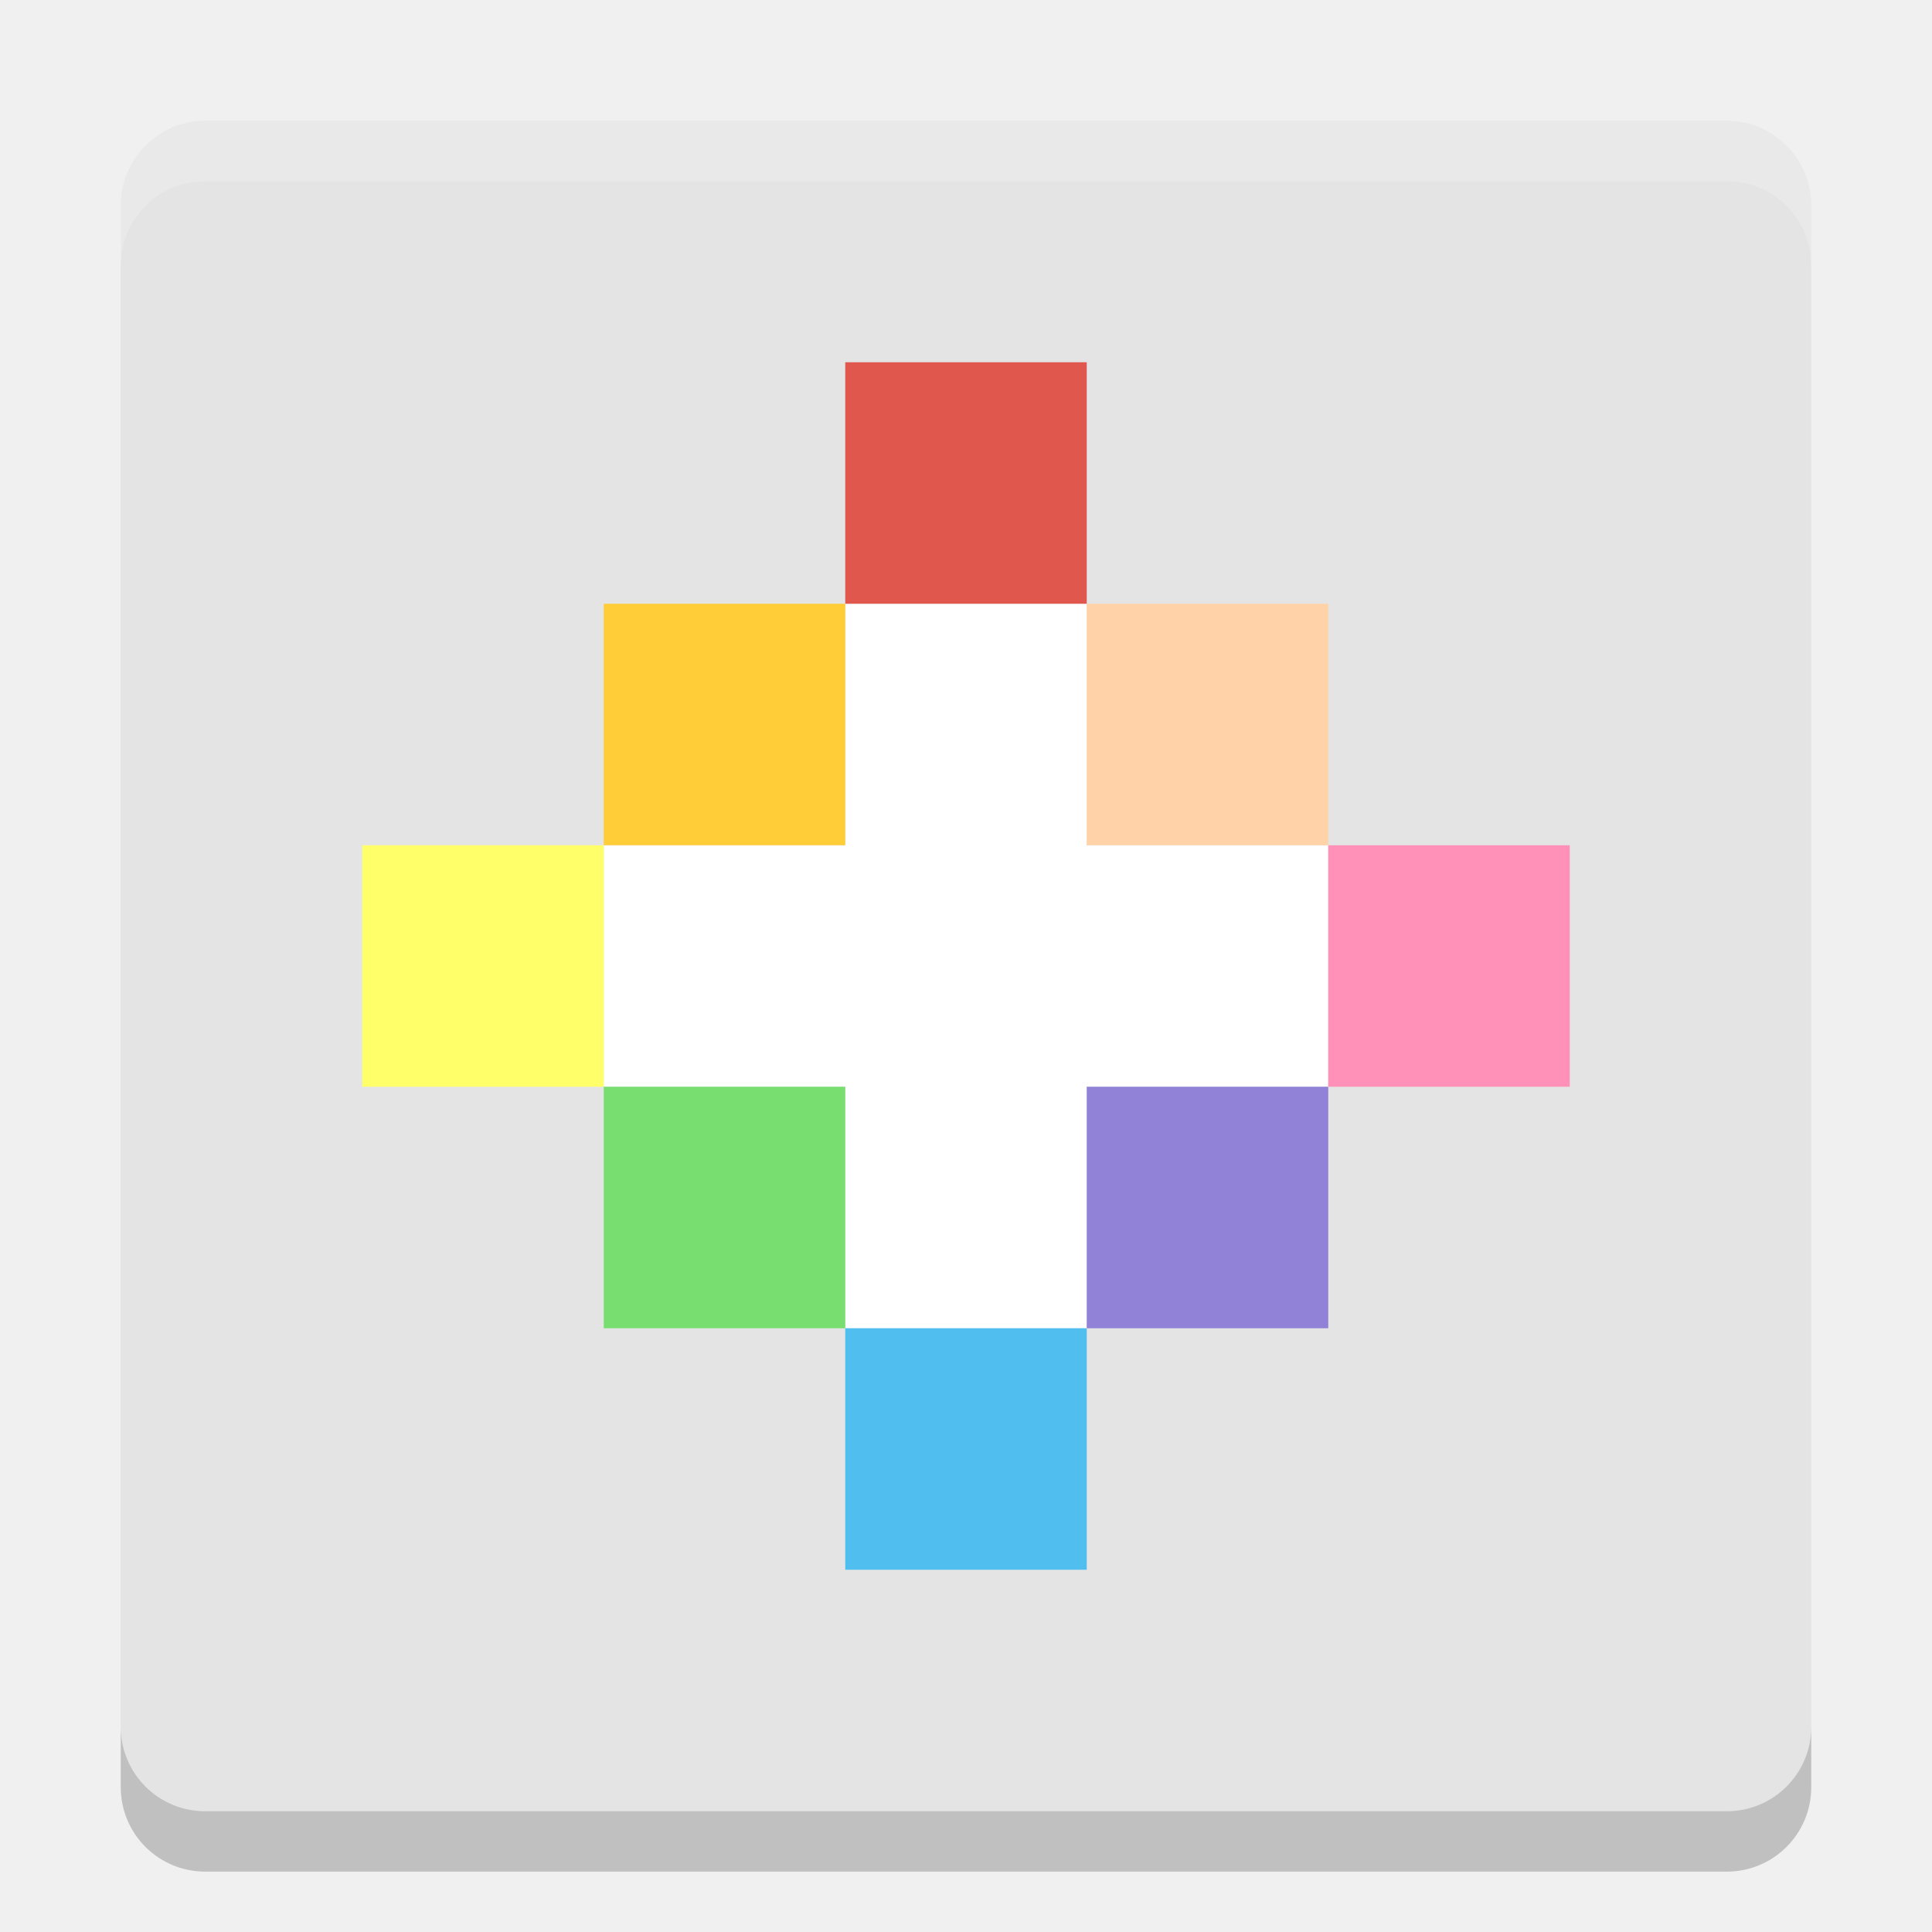
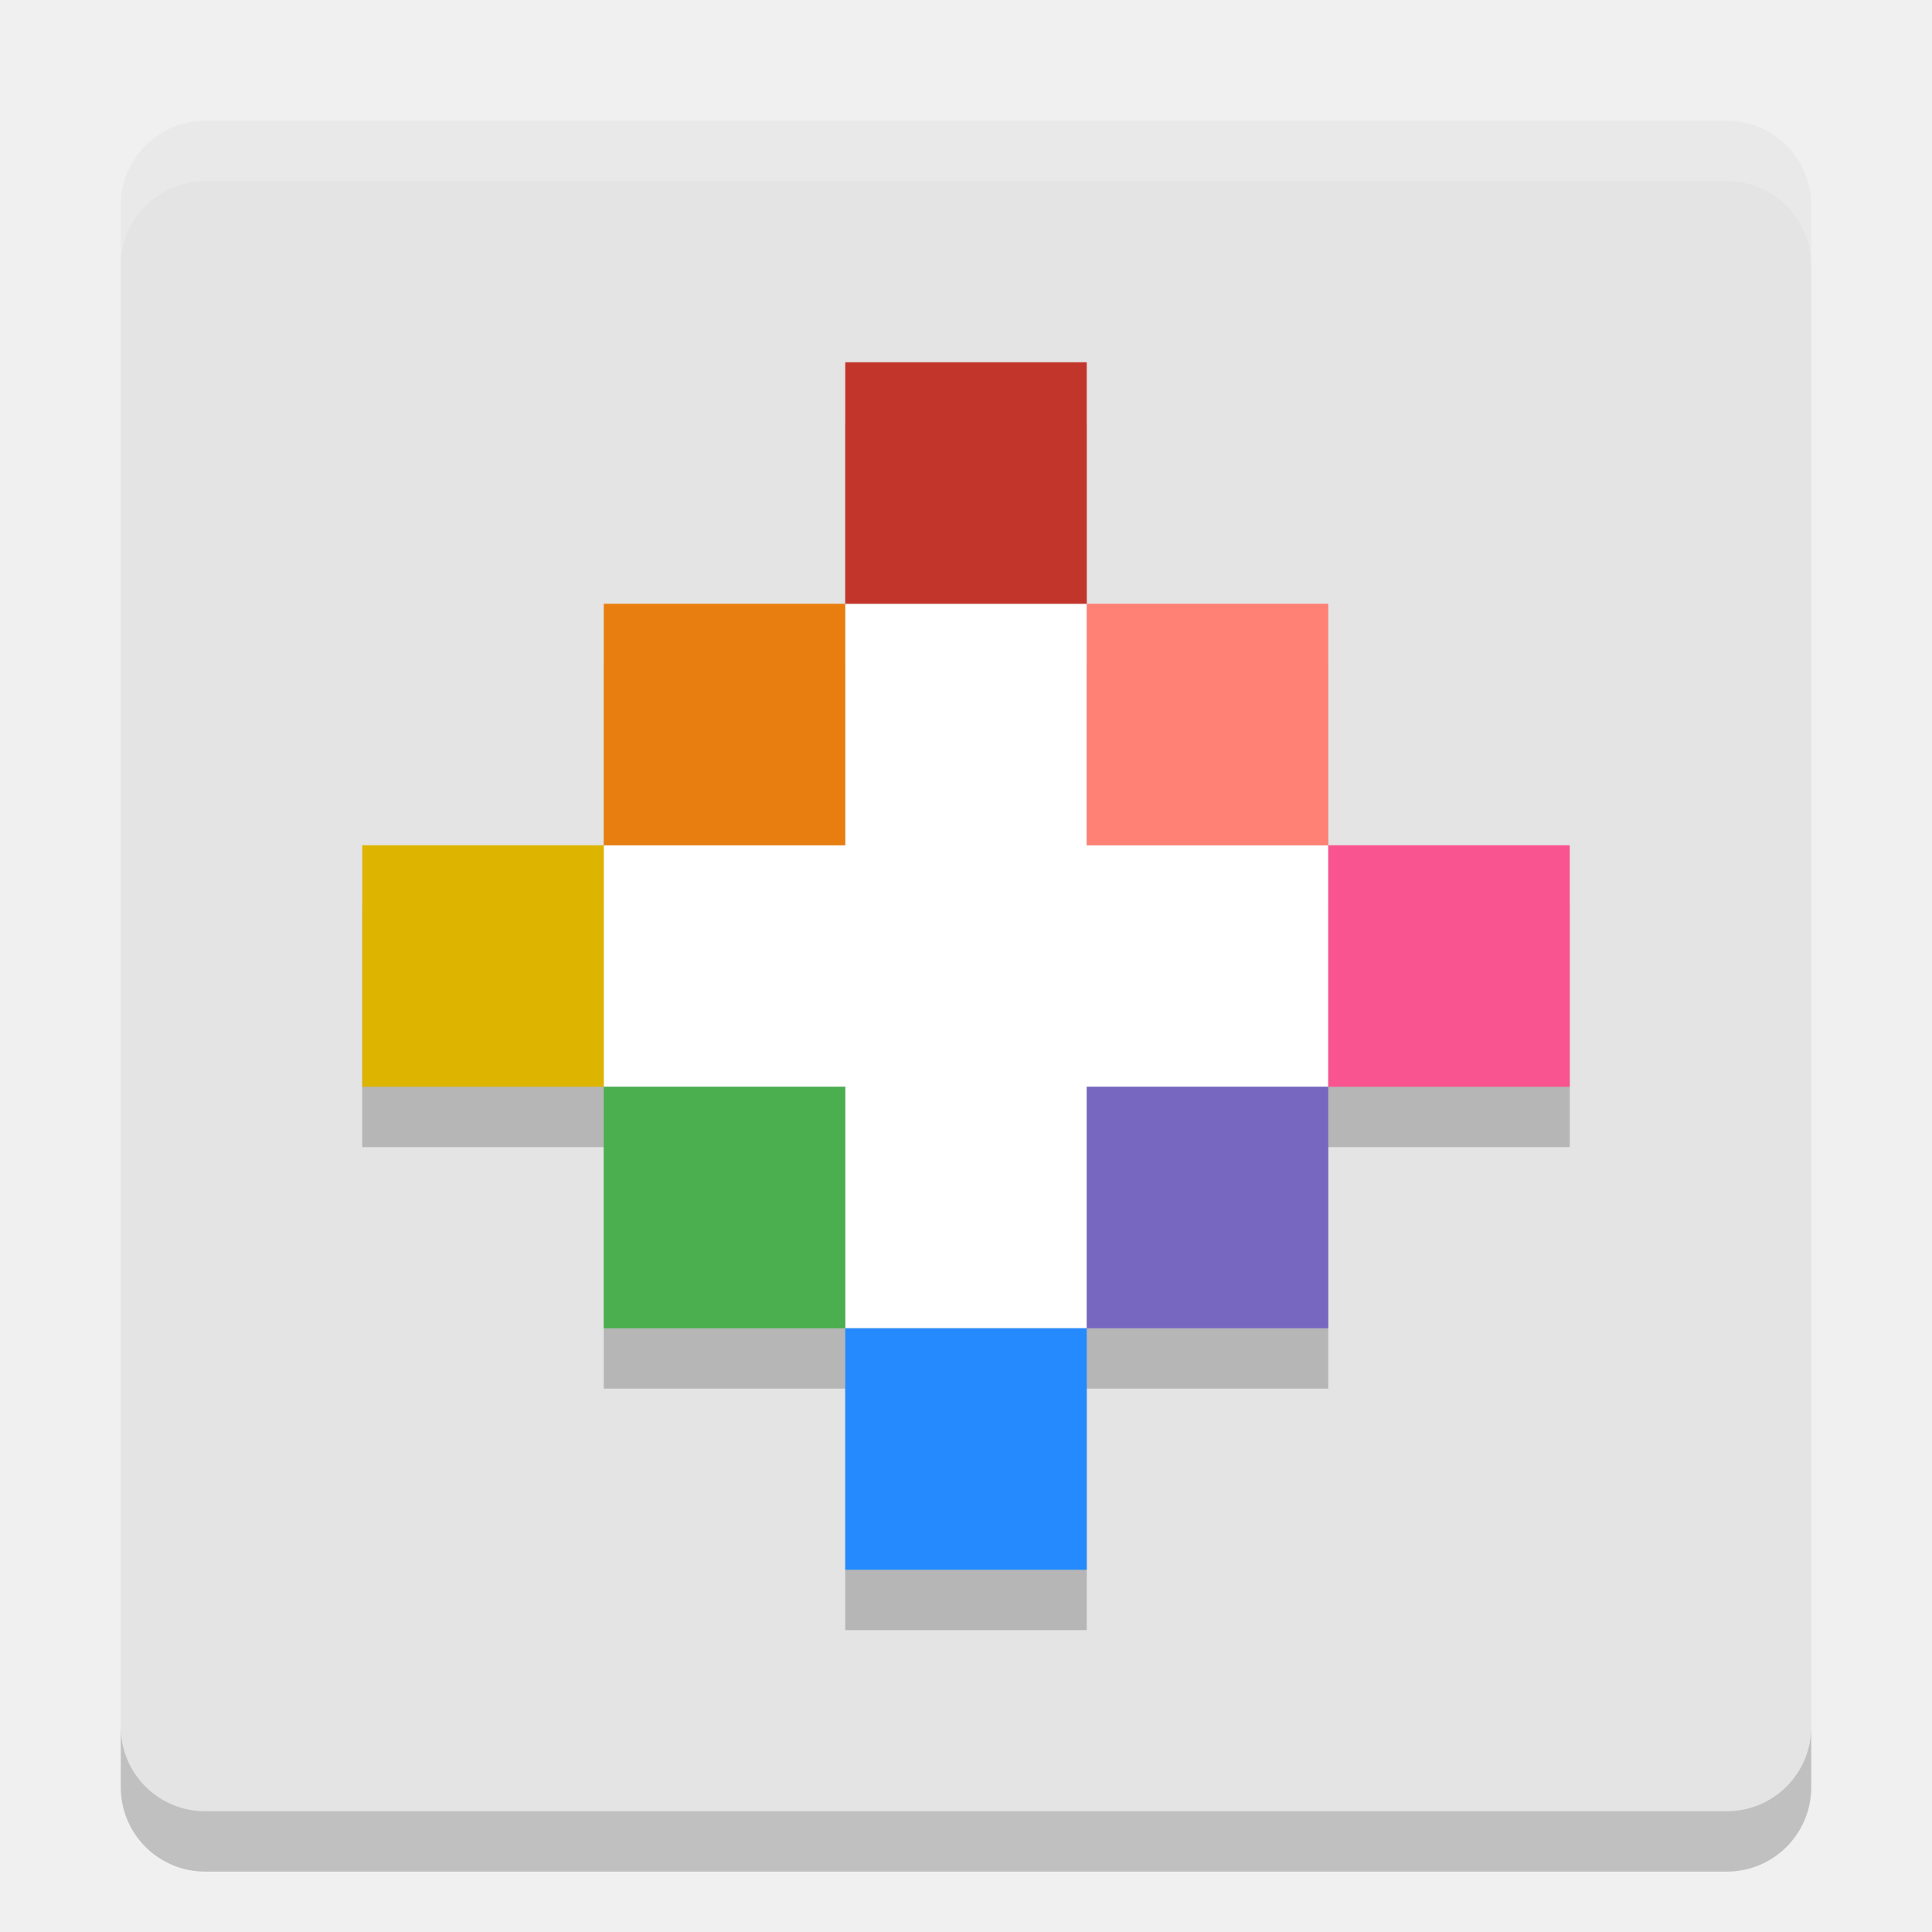
<svg xmlns="http://www.w3.org/2000/svg" width="32" height="32" version="1">
  <rect x="2" y="2" width="28" height="28" rx="1.4" ry="1.4" style="fill:#e4e4e4" />
  <path d="m3.4 2c-0.776 0-1.4 0.625-1.4 1.4v1c0-0.776 0.625-1.4 1.4-1.4h25.2c0.775 0 1.4 0.625 1.4 1.4v-1c0-0.776-0.625-1.4-1.4-1.4h-25.2z" fill="#fff" opacity=".2" />
  <path d="m2 28.6v1c0 0.775 0.625 1.4 1.4 1.4h25.2c0.775 0 1.4-0.625 1.4-1.4v-1c0 0.775-0.625 1.4-1.4 1.4h-25.2c-0.775 0-1.4-0.625-1.4-1.4z" opacity=".2" />
+   <path d="m14 7v4h-4v4h-4v4h4v4h4v4h4v-4h4v-4h4v-4h-4v-4h-4v-4z" style="opacity:.2" />
  <path d="m14 10v4h-4v4h4v4h4v-4h4v-4h-4v-4h-4z" style="fill:#ffffff" />
-   <rect x="18" y="10" width="4" height="4" style="fill:#ffd2a8" />
-   <rect x="18" y="18" width="4" height="4" style="fill:#9182d7" />
-   <rect x="22" y="14" width="4" height="4" style="fill:#ff90b8" />
-   <rect x="14" y="6" width="4" height="4" style="fill:#df574d" />
-   <rect x="10" y="10" width="4" height="4" style="fill:#fecd38" />
-   <rect x="10" y="18" width="4" height="4" style="fill:#79de70" />
-   <rect x="6" y="14" width="4" height="4" style="fill:#feff69" />
-   <rect x="14" y="22" width="4" height="4" style="fill:#50beee" />
+   <g>
+     <rect x="18" y="10" width="4" height="4" style="fill:#ff8074" />
+     <rect x="18" y="18" width="4" height="4" style="fill:#7767c0" />
+     <rect x="22" y="14" width="4" height="4" style="fill:#f9548f" />
+     <rect x="14" y="6" width="4" height="4" style="fill:#c2352a" />
+     <rect x="10" y="10" width="4" height="4" style="fill:#e97e10" />
+     <rect x="10" y="18" width="4" height="4" style="fill:#4bae4f" />
+     <rect x="6" y="14" width="4" height="4" style="fill:#ddb400" />
+     <rect x="14" y="22" width="4" height="4" style="fill:#248afd" />
+   </g>
</svg>
